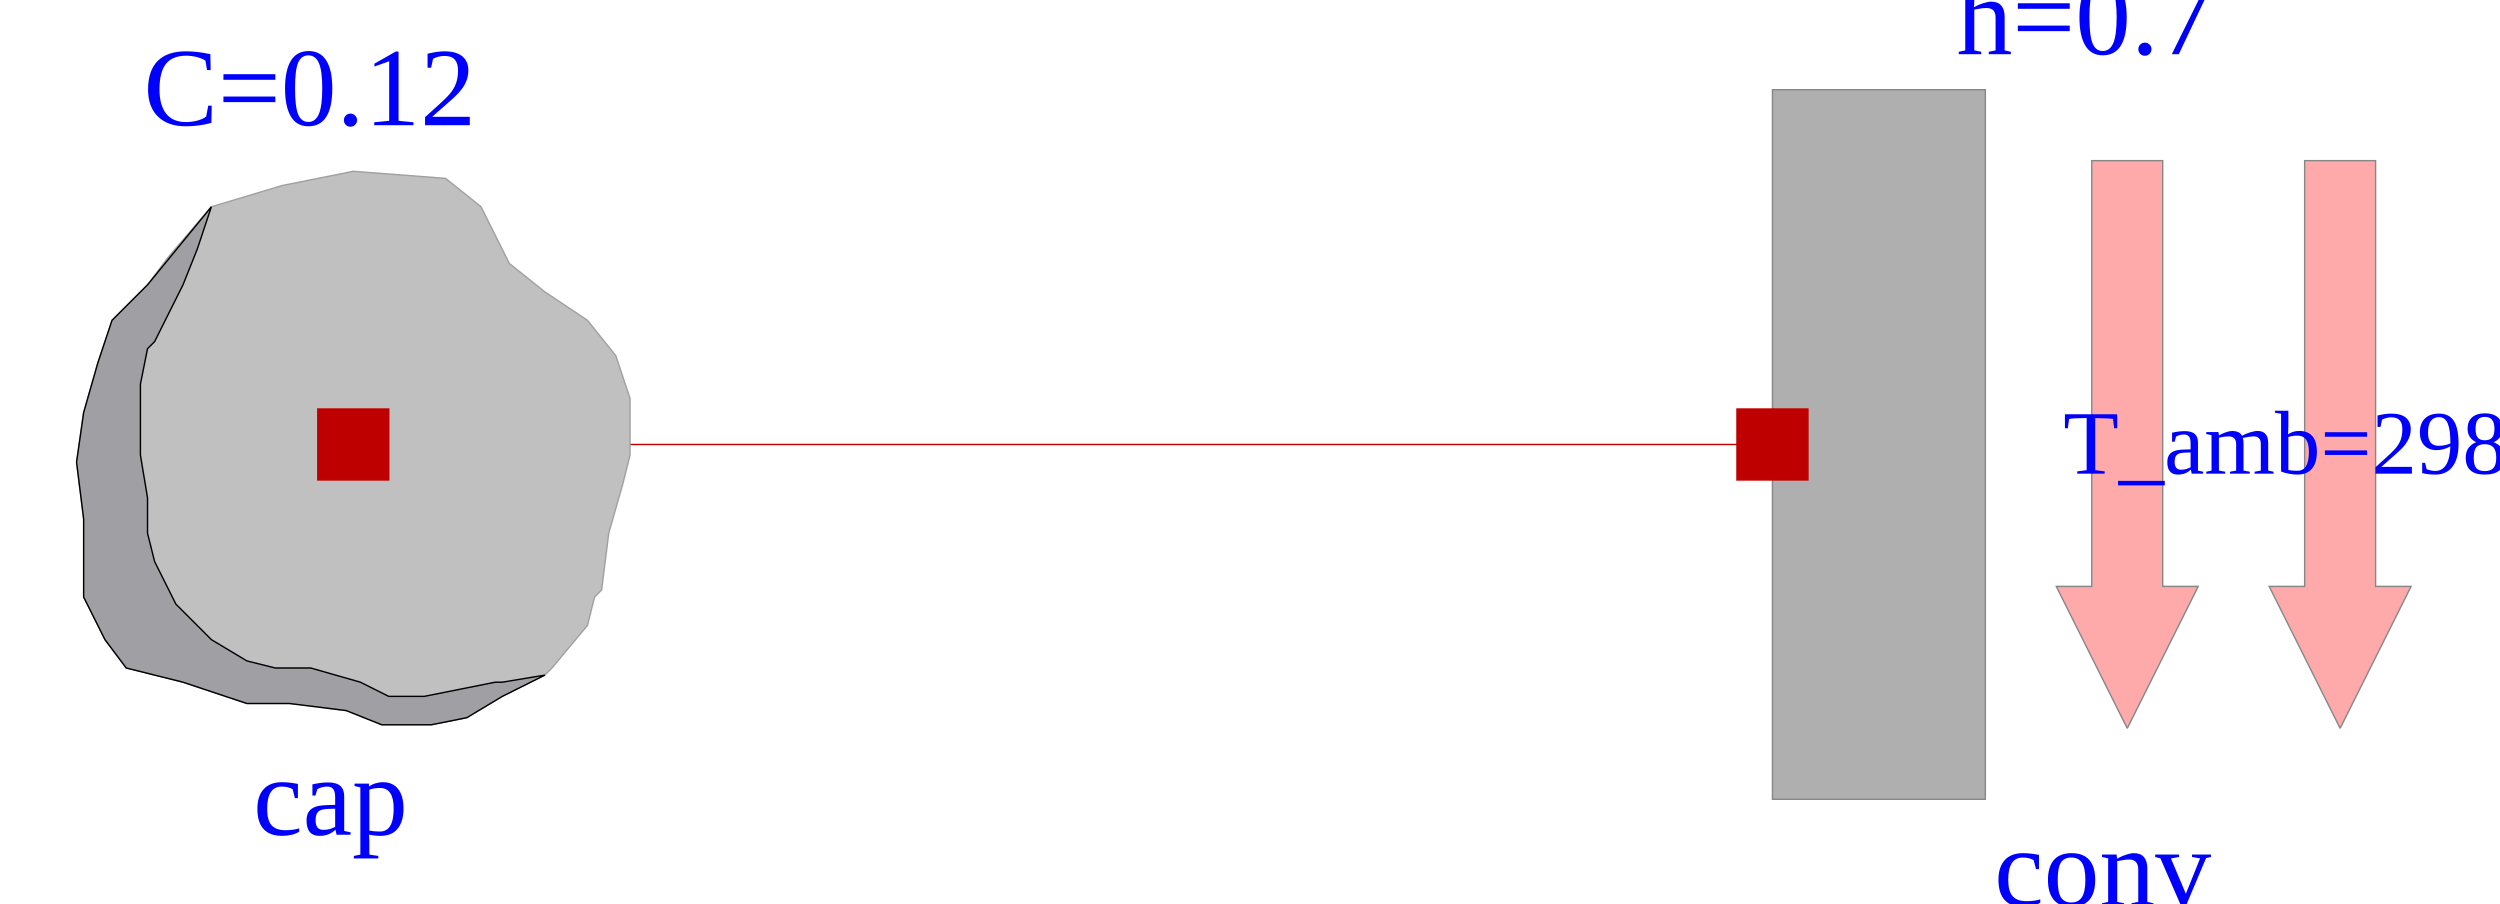
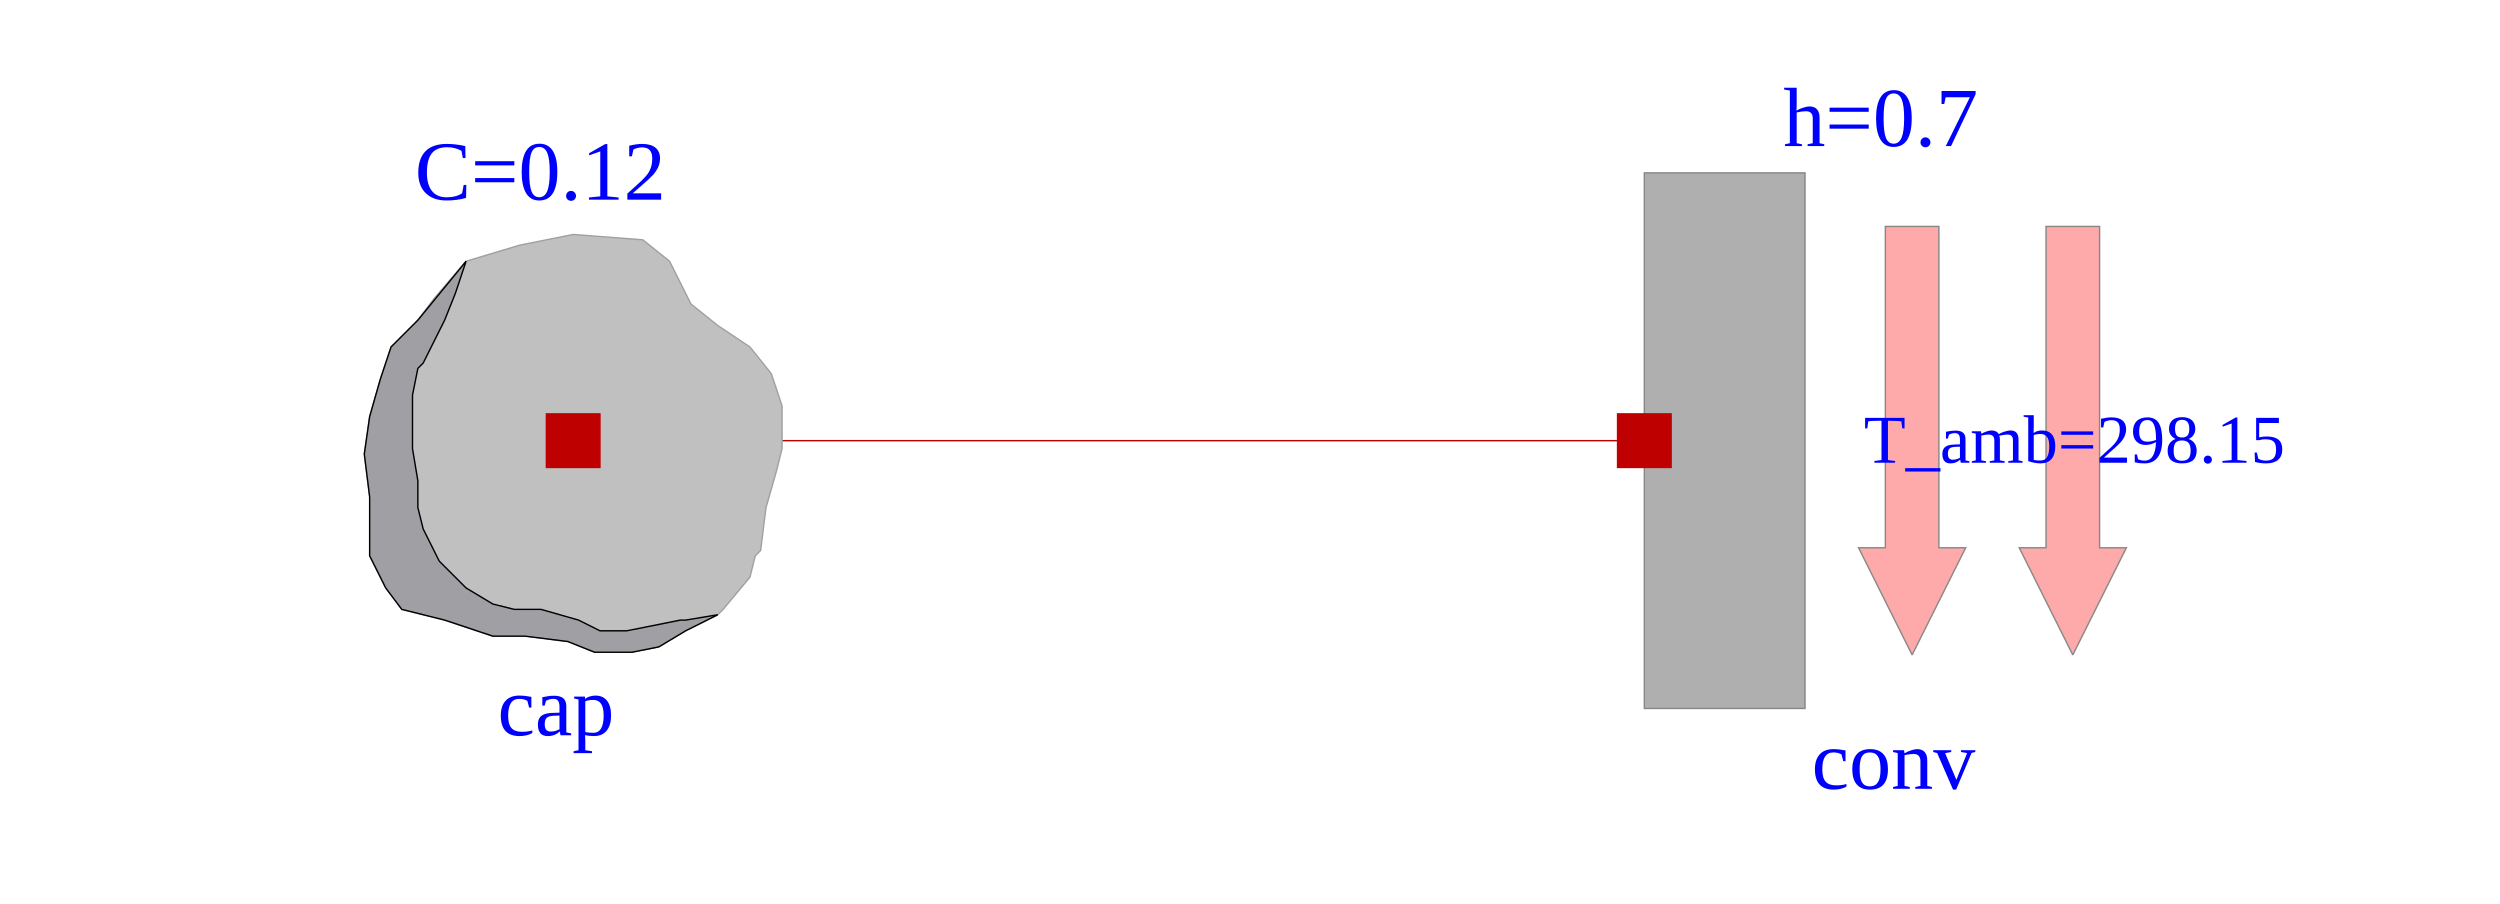
- <svg xmlns="http://www.w3.org/2000/svg" width="466.372mm" height="168.628mm" viewBox="590 215 167 49" version="1.2" baseProfile="tiny">
+ <svg xmlns="http://www.w3.org/2000/svg" width="466.372mm" height="168.628mm" viewBox="590 200 167 80" version="1.2" baseProfile="tiny">
  <defs>
</defs>
  <g fill="none" stroke="black" stroke-width="1" fill-rule="evenodd" stroke-linecap="square" stroke-linejoin="bevel">
    <g fill="none" stroke="#000000" stroke-opacity="1" stroke-width="1" stroke-linecap="square" stroke-linejoin="bevel" transform="matrix(1,0,0,1,0,0)" font-family="Ubuntu" font-size="11" font-weight="400" font-style="normal">
</g>
    <g fill="none" stroke="#000000" stroke-opacity="1" stroke-width="1" stroke-linecap="square" stroke-linejoin="bevel" transform="matrix(1,0,0,1,0,0)" font-family="Ubuntu" font-size="11" font-weight="400" font-style="normal">
</g>
    <g fill="none" stroke="#000000" stroke-opacity="1" stroke-width="1" stroke-linecap="square" stroke-linejoin="bevel" transform="matrix(1,0,0,1,0,0)" font-family="Ubuntu" font-size="11" font-weight="400" font-style="normal">
</g>
    <g fill="none" stroke="#000000" stroke-opacity="1" stroke-width="1" stroke-linecap="square" stroke-linejoin="bevel" transform="matrix(2.37,0,0,-2.37,661,239)" font-family="Ubuntu" font-size="11" font-weight="400" font-style="normal">
</g>
    <g fill="none" stroke="#bf0000" stroke-opacity="1" stroke-width="1" stroke-linecap="square" stroke-linejoin="miter" stroke-miterlimit="2" transform="matrix(2.37,0,0,-2.37,661,239)" font-family="Ubuntu" font-size="11" font-weight="400" font-style="normal">
      <path vector-effect="non-scaling-stroke" fill-rule="evenodd" d="M-20,0 L20,0" />
    </g>
    <g fill="none" stroke="#000000" stroke-opacity="1" stroke-width="1" stroke-linecap="square" stroke-linejoin="bevel" transform="matrix(2.37,0,0,-2.37,661,239)" font-family="Ubuntu" font-size="11" font-weight="400" font-style="normal">
</g>
    <g fill="none" stroke="#000000" stroke-opacity="1" stroke-width="1" stroke-linecap="square" stroke-linejoin="bevel" transform="matrix(0.237,0,0,-0.237,613.6,239)" font-family="Ubuntu" font-size="11" font-weight="400" font-style="normal">
</g>
    <g fill="none" stroke="#000000" stroke-opacity="1" stroke-width="1" stroke-linecap="square" stroke-linejoin="bevel" transform="matrix(0.237,0,0,-0.237,613.6,239)" font-family="Ubuntu" font-size="11" font-weight="400" font-style="normal">
</g>
    <g fill="none" stroke="#000000" stroke-opacity="1" stroke-width="1" stroke-linecap="square" stroke-linejoin="bevel" transform="matrix(0.237,0,0,-0.237,613.6,239)" font-family="Ubuntu" font-size="11" font-weight="400" font-style="normal">
</g>
    <g fill="#c0c0c0" fill-opacity="1" stroke="#a0a0a4" stroke-opacity="1" stroke-width="1" stroke-linecap="square" stroke-linejoin="miter" stroke-miterlimit="2" transform="matrix(0.237,0,0,-0.237,613.6,239)" font-family="Ubuntu" font-size="11" font-weight="400" font-style="normal">
      <path vector-effect="non-scaling-stroke" fill-rule="evenodd" d="M0,77 L-20,73 L-40,67 L-52,53 L-58,45 L-68,35 L-72,23 L-76,9 L-78,-5 L-76,-21 L-76,-33 L-76,-43 L-70,-55 L-64,-63 L-48,-67 L-30,-73 L-18,-73 L-2,-75 L8,-79 L22,-79 L32,-77 L42,-71 L54,-65 L56,-63 L66,-51 L68,-43 L70,-41 L72,-25 L76,-11 L78,-3 L78,13 L74,25 L66,35 L54,43 L44,51 L36,67 L26,75 L0,77" />
    </g>
    <g fill="none" stroke="#000000" stroke-opacity="1" stroke-width="1" stroke-linecap="square" stroke-linejoin="bevel" transform="matrix(0.237,0,0,-0.237,613.6,239)" font-family="Ubuntu" font-size="11" font-weight="400" font-style="normal">
</g>
    <g fill="none" stroke="#000000" stroke-opacity="1" stroke-width="1" stroke-linecap="square" stroke-linejoin="bevel" transform="matrix(0.237,0,0,-0.237,613.6,239)" font-family="Ubuntu" font-size="11" font-weight="400" font-style="normal">
</g>
    <g fill="#a0a0a4" fill-opacity="1" stroke="#000000" stroke-opacity="1" stroke-width="1" stroke-linecap="square" stroke-linejoin="miter" stroke-miterlimit="2" transform="matrix(0.237,0,0,-0.237,613.6,239)" font-family="Ubuntu" font-size="11" font-weight="400" font-style="normal">
      <path vector-effect="non-scaling-stroke" fill-rule="evenodd" d="M-58,45 L-68,35 L-72,23 L-76,9 L-78,-5 L-76,-21 L-76,-33 L-76,-43 L-70,-55 L-64,-63 L-48,-67 L-30,-73 L-18,-73 L-2,-75 L8,-79 L22,-79 L32,-77 L42,-71 L54,-65 L42,-67 L40,-67 L30,-69 L20,-71 L18,-71 L10,-71 L2,-67 L-12,-63 L-22,-63 L-30,-61 L-40,-55 L-50,-45 L-56,-33 L-58,-25 L-58,-15 L-60,-3 L-60,5 L-60,17 L-58,27 L-56,29 L-52,37 L-48,45 L-44,55 L-40,67 L-58,45" />
    </g>
    <g fill="none" stroke="#000000" stroke-opacity="1" stroke-width="1" stroke-linecap="square" stroke-linejoin="bevel" transform="matrix(0.237,0,0,-0.237,613.6,239)" font-family="Ubuntu" font-size="11" font-weight="400" font-style="normal">
</g>
    <g fill="none" stroke="#000000" stroke-opacity="1" stroke-width="1" stroke-linecap="square" stroke-linejoin="bevel" transform="matrix(0.237,0,0,-0.237,613.6,239)" font-family="Ubuntu" font-size="11" font-weight="400" font-style="normal">
</g>
    <g fill="none" stroke="#0000ff" stroke-opacity="1" stroke-width="1" stroke-linecap="square" stroke-linejoin="miter" stroke-miterlimit="2" transform="matrix(0.237,0,0,0.237,613.6,286.4)" font-family="TextAlignment.Center)" font-size="31.429" font-weight="400" font-style="normal">
      <text fill="#0000ff" fill-opacity="1" stroke="none" xml:space="preserve" x="-28.234" y="-90" font-family="TextAlignment.Center)" font-size="31.429" font-weight="400" font-style="normal">cap</text>
    </g>
    <g fill="none" stroke="#000000" stroke-opacity="1" stroke-width="1" stroke-linecap="square" stroke-linejoin="bevel" transform="matrix(0.237,0,0,-0.237,613.6,239)" font-family="Ubuntu" font-size="11" font-weight="400" font-style="normal">
</g>
    <g fill="none" stroke="#000000" stroke-opacity="1" stroke-width="1" stroke-linecap="square" stroke-linejoin="bevel" transform="matrix(0.237,0,0,-0.237,613.6,239)" font-family="Ubuntu" font-size="11" font-weight="400" font-style="normal">
</g>
    <g fill="none" stroke="#0000ff" stroke-opacity="1" stroke-width="1" stroke-linecap="square" stroke-linejoin="miter" stroke-miterlimit="2" transform="matrix(0.237,0,0,0.237,613.6,191.6)" font-family="TextAlignment.Center)" font-size="31.429" font-weight="400" font-style="normal">
      <text fill="#0000ff" fill-opacity="1" stroke="none" xml:space="preserve" x="-59.125" y="110" font-family="TextAlignment.Center)" font-size="31.429" font-weight="400" font-style="normal">C=0.12</text>
    </g>
    <g fill="none" stroke="#000000" stroke-opacity="1" stroke-width="1" stroke-linecap="square" stroke-linejoin="bevel" transform="matrix(0.237,0,0,-0.237,613.6,239)" font-family="Ubuntu" font-size="11" font-weight="400" font-style="normal">
</g>
    <g fill="none" stroke="#000000" stroke-opacity="1" stroke-width="1" stroke-linecap="square" stroke-linejoin="bevel" transform="matrix(0.0237,0,0,-0.0237,613.6,239)" font-family="Ubuntu" font-size="11" font-weight="400" font-style="normal">
</g>
    <g fill="none" stroke="#000000" stroke-opacity="1" stroke-width="1" stroke-linecap="square" stroke-linejoin="bevel" transform="matrix(0.0237,0,0,-0.0237,613.6,239)" font-family="Ubuntu" font-size="11" font-weight="400" font-style="normal">
</g>
    <g fill="none" stroke="#000000" stroke-opacity="1" stroke-width="1" stroke-linecap="square" stroke-linejoin="bevel" transform="matrix(0.0237,0,0,-0.0237,613.6,239)" font-family="Ubuntu" font-size="11" font-weight="400" font-style="normal">
</g>
    <g fill="none" stroke="#000000" stroke-opacity="1" stroke-width="1" stroke-linecap="square" stroke-linejoin="bevel" transform="matrix(0.0237,0,0,-0.0237,613.6,239)" font-family="Ubuntu" font-size="11" font-weight="400" font-style="normal">
</g>
    <g fill="none" stroke="#000000" stroke-opacity="1" stroke-width="1" stroke-linecap="square" stroke-linejoin="bevel" transform="matrix(0.0237,0,0,-0.0237,613.6,239)" font-family="Ubuntu" font-size="11" font-weight="400" font-style="normal">
</g>
    <g fill="#bf0000" fill-opacity="1" stroke="#bf0000" stroke-opacity="1" stroke-width="1" stroke-linecap="square" stroke-linejoin="miter" stroke-miterlimit="2" transform="matrix(0.0237,0,0,-0.0237,613.6,239)" font-family="Ubuntu" font-size="11" font-weight="400" font-style="normal">
      <path vector-effect="non-scaling-stroke" fill-rule="evenodd" d="M-100,-100 L100,-100 L100,100 L-100,100 L-100,-100" />
    </g>
    <g fill="none" stroke="#000000" stroke-opacity="1" stroke-width="1" stroke-linecap="square" stroke-linejoin="bevel" transform="matrix(0.0237,0,0,-0.0237,613.6,239)" font-family="Ubuntu" font-size="11" font-weight="400" font-style="normal">
</g>
    <g fill="none" stroke="#000000" stroke-opacity="1" stroke-width="1" stroke-linecap="square" stroke-linejoin="bevel" transform="matrix(1,0,0,1,589.9,262.7)" font-family="Ubuntu" font-size="11" font-weight="400" font-style="normal">
</g>
    <g fill="#000000" fill-opacity="0" stroke="#000000" stroke-opacity="0" stroke-width="1" stroke-linecap="square" stroke-linejoin="bevel" transform="matrix(1,0,0,1,589.9,262.7)" font-family="Ubuntu" font-size="11" font-weight="400" font-style="normal">
      <path vector-effect="non-scaling-stroke" fill-rule="evenodd" d="M-3,-3 L3,-3 L3,3 L-3,3 L-3,-3" />
    </g>
    <g fill="none" stroke="#000000" stroke-opacity="1" stroke-width="1" stroke-linecap="square" stroke-linejoin="bevel" transform="matrix(1,0,0,1,589.9,262.7)" font-family="Ubuntu" font-size="11" font-weight="400" font-style="normal">
</g>
    <g fill="none" stroke="#000000" stroke-opacity="1" stroke-width="1" stroke-linecap="square" stroke-linejoin="bevel" transform="matrix(1,0,0,1,589.9,215.3)" font-family="Ubuntu" font-size="11" font-weight="400" font-style="normal">
</g>
    <g fill="#000000" fill-opacity="0" stroke="#000000" stroke-opacity="0" stroke-width="1" stroke-linecap="square" stroke-linejoin="bevel" transform="matrix(1,0,0,1,589.9,215.3)" font-family="Ubuntu" font-size="11" font-weight="400" font-style="normal">
      <path vector-effect="non-scaling-stroke" fill-rule="evenodd" d="M-3,-3 L3,-3 L3,3 L-3,3 L-3,-3" />
    </g>
    <g fill="none" stroke="#000000" stroke-opacity="1" stroke-width="1" stroke-linecap="square" stroke-linejoin="bevel" transform="matrix(1,0,0,1,589.9,215.3)" font-family="Ubuntu" font-size="11" font-weight="400" font-style="normal">
</g>
    <g fill="none" stroke="#000000" stroke-opacity="1" stroke-width="1" stroke-linecap="square" stroke-linejoin="bevel" transform="matrix(1,0,0,1,637.3,215.3)" font-family="Ubuntu" font-size="11" font-weight="400" font-style="normal">
</g>
    <g fill="#000000" fill-opacity="0" stroke="#000000" stroke-opacity="0" stroke-width="1" stroke-linecap="square" stroke-linejoin="bevel" transform="matrix(1,0,0,1,637.3,215.3)" font-family="Ubuntu" font-size="11" font-weight="400" font-style="normal">
      <path vector-effect="non-scaling-stroke" fill-rule="evenodd" d="M-3,-3 L3,-3 L3,3 L-3,3 L-3,-3" />
    </g>
    <g fill="none" stroke="#000000" stroke-opacity="1" stroke-width="1" stroke-linecap="square" stroke-linejoin="bevel" transform="matrix(1,0,0,1,637.3,215.3)" font-family="Ubuntu" font-size="11" font-weight="400" font-style="normal">
</g>
    <g fill="none" stroke="#000000" stroke-opacity="1" stroke-width="1" stroke-linecap="square" stroke-linejoin="bevel" transform="matrix(1,0,0,1,637.3,262.7)" font-family="Ubuntu" font-size="11" font-weight="400" font-style="normal">
</g>
    <g fill="#000000" fill-opacity="0" stroke="#000000" stroke-opacity="0" stroke-width="1" stroke-linecap="square" stroke-linejoin="bevel" transform="matrix(1,0,0,1,637.3,262.7)" font-family="Ubuntu" font-size="11" font-weight="400" font-style="normal">
      <path vector-effect="non-scaling-stroke" fill-rule="evenodd" d="M-3,-3 L3,-3 L3,3 L-3,3 L-3,-3" />
    </g>
    <g fill="none" stroke="#000000" stroke-opacity="1" stroke-width="1" stroke-linecap="square" stroke-linejoin="bevel" transform="matrix(1,0,0,1,637.3,262.7)" font-family="Ubuntu" font-size="11" font-weight="400" font-style="normal">
</g>
    <g fill="none" stroke="#000000" stroke-opacity="1" stroke-width="1" stroke-linecap="square" stroke-linejoin="bevel" transform="matrix(0.237,0,0,-0.237,732.1,239)" font-family="Ubuntu" font-size="11" font-weight="400" font-style="normal">
</g>
    <g fill="none" stroke="#000000" stroke-opacity="1" stroke-width="1" stroke-linecap="square" stroke-linejoin="bevel" transform="matrix(0.237,0,0,-0.237,732.1,239)" font-family="Ubuntu" font-size="11" font-weight="400" font-style="normal">
</g>
    <g fill="none" stroke="#000000" stroke-opacity="1" stroke-width="1" stroke-linecap="square" stroke-linejoin="bevel" transform="matrix(0.237,0,0,-0.237,732.1,239)" font-family="Ubuntu" font-size="11" font-weight="400" font-style="normal">
</g>
    <g fill="#afafaf" fill-opacity="1" stroke="#878787" stroke-opacity="1" stroke-width="1" stroke-linecap="square" stroke-linejoin="miter" stroke-miterlimit="2" transform="matrix(0.237,0,0,-0.237,732.1,239)" font-family="Ubuntu" font-size="11" font-weight="400" font-style="normal">
      <path vector-effect="non-scaling-stroke" fill-rule="evenodd" d="M-100,-100 L-40,-100 L-40,100 L-100,100 L-100,-100" />
    </g>
    <g fill="none" stroke="#000000" stroke-opacity="1" stroke-width="1" stroke-linecap="square" stroke-linejoin="bevel" transform="matrix(0.237,0,0,-0.237,732.1,239)" font-family="Ubuntu" font-size="11" font-weight="400" font-style="normal">
</g>
    <g fill="none" stroke="#000000" stroke-opacity="1" stroke-width="1" stroke-linecap="square" stroke-linejoin="bevel" transform="matrix(0.237,0,0,-0.237,732.1,239)" font-family="Ubuntu" font-size="11" font-weight="400" font-style="normal">
</g>
    <g fill="#ffaaaa" fill-opacity="1" stroke="#878787" stroke-opacity="1" stroke-width="1" stroke-linecap="square" stroke-linejoin="miter" stroke-miterlimit="2" transform="matrix(0.237,0,0,-0.237,732.1,239)" font-family="Ubuntu" font-size="11" font-weight="400" font-style="normal">
      <path vector-effect="non-scaling-stroke" fill-rule="evenodd" d="M-10,80 L-10,-40 L-20,-40 L0,-80 L20,-40 L10,-40 L10,80 L-10,80" />
    </g>
    <g fill="none" stroke="#000000" stroke-opacity="1" stroke-width="1" stroke-linecap="square" stroke-linejoin="bevel" transform="matrix(0.237,0,0,-0.237,732.1,239)" font-family="Ubuntu" font-size="11" font-weight="400" font-style="normal">
</g>
    <g fill="none" stroke="#000000" stroke-opacity="1" stroke-width="1" stroke-linecap="square" stroke-linejoin="bevel" transform="matrix(0.237,0,0,-0.237,732.1,239)" font-family="Ubuntu" font-size="11" font-weight="400" font-style="normal">
</g>
    <g fill="#ffaaaa" fill-opacity="1" stroke="#878787" stroke-opacity="1" stroke-width="1" stroke-linecap="square" stroke-linejoin="miter" stroke-miterlimit="2" transform="matrix(0.237,0,0,-0.237,732.1,239)" font-family="Ubuntu" font-size="11" font-weight="400" font-style="normal">
      <path vector-effect="non-scaling-stroke" fill-rule="evenodd" d="M50,80 L50,-40 L40,-40 L60,-80 L80,-40 L70,-40 L70,80 L50,80" />
    </g>
    <g fill="none" stroke="#000000" stroke-opacity="1" stroke-width="1" stroke-linecap="square" stroke-linejoin="bevel" transform="matrix(0.237,0,0,-0.237,732.1,239)" font-family="Ubuntu" font-size="11" font-weight="400" font-style="normal">
</g>
    <g fill="none" stroke="#000000" stroke-opacity="1" stroke-width="1" stroke-linecap="square" stroke-linejoin="bevel" transform="matrix(0.237,0,0,-0.237,732.1,239)" font-family="Ubuntu" font-size="11" font-weight="400" font-style="normal">
</g>
    <g fill="none" stroke="#0000ff" stroke-opacity="1" stroke-width="1" stroke-linecap="square" stroke-linejoin="miter" stroke-miterlimit="2" transform="matrix(0.237,0,0,0.237,732.1,239)" font-family="TextAlignment.Center)" font-size="25.581" font-weight="400" font-style="normal">
      <text fill="#0000ff" fill-opacity="1" stroke="none" xml:space="preserve" x="-18.031" y="8.234" font-family="TextAlignment.Center)" font-size="25.581" font-weight="400" font-style="normal">T_amb=298.15</text>
    </g>
    <g fill="none" stroke="#000000" stroke-opacity="1" stroke-width="1" stroke-linecap="square" stroke-linejoin="bevel" transform="matrix(0.237,0,0,-0.237,732.1,239)" font-family="Ubuntu" font-size="11" font-weight="400" font-style="normal">
</g>
    <g fill="none" stroke="#000000" stroke-opacity="1" stroke-width="1" stroke-linecap="square" stroke-linejoin="bevel" transform="matrix(0.237,0,0,-0.237,732.1,239)" font-family="Ubuntu" font-size="11" font-weight="400" font-style="normal">
</g>
    <g fill="none" stroke="#0000ff" stroke-opacity="1" stroke-width="1" stroke-linecap="square" stroke-linejoin="miter" stroke-miterlimit="2" transform="matrix(0.237,0,0,0.237,732.1,295.88)" font-family="TextAlignment.Center)" font-size="31.429" font-weight="400" font-style="normal">
      <text fill="#0000ff" fill-opacity="1" stroke="none" xml:space="preserve" x="-37.5" y="-110" font-family="TextAlignment.Center)" font-size="31.429" font-weight="400" font-style="normal">conv</text>
    </g>
    <g fill="none" stroke="#000000" stroke-opacity="1" stroke-width="1" stroke-linecap="square" stroke-linejoin="bevel" transform="matrix(0.237,0,0,-0.237,732.1,239)" font-family="Ubuntu" font-size="11" font-weight="400" font-style="normal">
</g>
    <g fill="none" stroke="#000000" stroke-opacity="1" stroke-width="1" stroke-linecap="square" stroke-linejoin="bevel" transform="matrix(0.237,0,0,-0.237,732.1,239)" font-family="Ubuntu" font-size="11" font-weight="400" font-style="normal">
</g>
    <g fill="none" stroke="#0000ff" stroke-opacity="1" stroke-width="1" stroke-linecap="square" stroke-linejoin="miter" stroke-miterlimit="2" transform="matrix(0.237,0,0,0.237,732.1,182.12)" font-family="TextAlignment.Center)" font-size="31.429" font-weight="400" font-style="normal">
      <text fill="#0000ff" fill-opacity="1" stroke="none" xml:space="preserve" x="-48.109" y="130" font-family="TextAlignment.Center)" font-size="31.429" font-weight="400" font-style="normal">h=0.7</text>
    </g>
    <g fill="none" stroke="#000000" stroke-opacity="1" stroke-width="1" stroke-linecap="square" stroke-linejoin="bevel" transform="matrix(0.237,0,0,-0.237,732.1,239)" font-family="Ubuntu" font-size="11" font-weight="400" font-style="normal">
</g>
    <g fill="none" stroke="#000000" stroke-opacity="1" stroke-width="1" stroke-linecap="square" stroke-linejoin="bevel" transform="matrix(0.0237,0,0,-0.0237,708.4,239)" font-family="Ubuntu" font-size="11" font-weight="400" font-style="normal">
</g>
    <g fill="none" stroke="#000000" stroke-opacity="1" stroke-width="1" stroke-linecap="square" stroke-linejoin="bevel" transform="matrix(0.0237,0,0,-0.0237,708.4,239)" font-family="Ubuntu" font-size="11" font-weight="400" font-style="normal">
</g>
    <g fill="none" stroke="#000000" stroke-opacity="1" stroke-width="1" stroke-linecap="square" stroke-linejoin="bevel" transform="matrix(0.0237,0,0,-0.0237,708.4,239)" font-family="Ubuntu" font-size="11" font-weight="400" font-style="normal">
</g>
    <g fill="none" stroke="#000000" stroke-opacity="1" stroke-width="1" stroke-linecap="square" stroke-linejoin="bevel" transform="matrix(0.0237,0,0,-0.0237,708.4,239)" font-family="Ubuntu" font-size="11" font-weight="400" font-style="normal">
</g>
    <g fill="none" stroke="#000000" stroke-opacity="1" stroke-width="1" stroke-linecap="square" stroke-linejoin="bevel" transform="matrix(0.0237,0,0,-0.0237,708.4,239)" font-family="Ubuntu" font-size="11" font-weight="400" font-style="normal">
</g>
    <g fill="#bf0000" fill-opacity="1" stroke="#bf0000" stroke-opacity="1" stroke-width="1" stroke-linecap="square" stroke-linejoin="miter" stroke-miterlimit="2" transform="matrix(0.0237,0,0,-0.0237,708.4,239)" font-family="Ubuntu" font-size="11" font-weight="400" font-style="normal">
      <path vector-effect="non-scaling-stroke" fill-rule="evenodd" d="M-100,-100 L100,-100 L100,100 L-100,100 L-100,-100" />
    </g>
    <g fill="none" stroke="#000000" stroke-opacity="1" stroke-width="1" stroke-linecap="square" stroke-linejoin="bevel" transform="matrix(0.0237,0,0,-0.0237,708.4,239)" font-family="Ubuntu" font-size="11" font-weight="400" font-style="normal">
</g>
    <g fill="none" stroke="#000000" stroke-opacity="1" stroke-width="1" stroke-linecap="square" stroke-linejoin="bevel" transform="matrix(1,0,0,1,708.4,262.7)" font-family="Ubuntu" font-size="11" font-weight="400" font-style="normal">
</g>
    <g fill="#000000" fill-opacity="0" stroke="#000000" stroke-opacity="0" stroke-width="1" stroke-linecap="square" stroke-linejoin="bevel" transform="matrix(1,0,0,1,708.4,262.7)" font-family="Ubuntu" font-size="11" font-weight="400" font-style="normal">
      <path vector-effect="non-scaling-stroke" fill-rule="evenodd" d="M-3,-3 L3,-3 L3,3 L-3,3 L-3,-3" />
    </g>
    <g fill="none" stroke="#000000" stroke-opacity="1" stroke-width="1" stroke-linecap="square" stroke-linejoin="bevel" transform="matrix(1,0,0,1,708.4,262.7)" font-family="Ubuntu" font-size="11" font-weight="400" font-style="normal">
</g>
    <g fill="none" stroke="#000000" stroke-opacity="1" stroke-width="1" stroke-linecap="square" stroke-linejoin="bevel" transform="matrix(1,0,0,1,708.4,215.3)" font-family="Ubuntu" font-size="11" font-weight="400" font-style="normal">
</g>
    <g fill="#000000" fill-opacity="0" stroke="#000000" stroke-opacity="0" stroke-width="1" stroke-linecap="square" stroke-linejoin="bevel" transform="matrix(1,0,0,1,708.4,215.3)" font-family="Ubuntu" font-size="11" font-weight="400" font-style="normal">
      <path vector-effect="non-scaling-stroke" fill-rule="evenodd" d="M-3,-3 L3,-3 L3,3 L-3,3 L-3,-3" />
    </g>
    <g fill="none" stroke="#000000" stroke-opacity="1" stroke-width="1" stroke-linecap="square" stroke-linejoin="bevel" transform="matrix(1,0,0,1,708.4,215.3)" font-family="Ubuntu" font-size="11" font-weight="400" font-style="normal">
</g>
    <g fill="none" stroke="#000000" stroke-opacity="1" stroke-width="1" stroke-linecap="square" stroke-linejoin="bevel" transform="matrix(1,0,0,1,755.8,215.3)" font-family="Ubuntu" font-size="11" font-weight="400" font-style="normal">
</g>
    <g fill="#000000" fill-opacity="0" stroke="#000000" stroke-opacity="0" stroke-width="1" stroke-linecap="square" stroke-linejoin="bevel" transform="matrix(1,0,0,1,755.8,215.3)" font-family="Ubuntu" font-size="11" font-weight="400" font-style="normal">
      <path vector-effect="non-scaling-stroke" fill-rule="evenodd" d="M-3,-3 L3,-3 L3,3 L-3,3 L-3,-3" />
    </g>
    <g fill="none" stroke="#000000" stroke-opacity="1" stroke-width="1" stroke-linecap="square" stroke-linejoin="bevel" transform="matrix(1,0,0,1,755.8,215.3)" font-family="Ubuntu" font-size="11" font-weight="400" font-style="normal">
</g>
    <g fill="none" stroke="#000000" stroke-opacity="1" stroke-width="1" stroke-linecap="square" stroke-linejoin="bevel" transform="matrix(1,0,0,1,755.8,262.7)" font-family="Ubuntu" font-size="11" font-weight="400" font-style="normal">
</g>
    <g fill="#000000" fill-opacity="0" stroke="#000000" stroke-opacity="0" stroke-width="1" stroke-linecap="square" stroke-linejoin="bevel" transform="matrix(1,0,0,1,755.8,262.7)" font-family="Ubuntu" font-size="11" font-weight="400" font-style="normal">
      <path vector-effect="non-scaling-stroke" fill-rule="evenodd" d="M-3,-3 L3,-3 L3,3 L-3,3 L-3,-3" />
    </g>
    <g fill="none" stroke="#000000" stroke-opacity="1" stroke-width="1" stroke-linecap="square" stroke-linejoin="bevel" transform="matrix(1,0,0,1,755.8,262.7)" font-family="Ubuntu" font-size="11" font-weight="400" font-style="normal">
</g>
    <g fill="none" stroke="#000000" stroke-opacity="1" stroke-width="1" stroke-linecap="square" stroke-linejoin="bevel" transform="matrix(2.37,0,0,-2.37,661,239)" font-family="Ubuntu" font-size="11" font-weight="400" font-style="normal">
</g>
    <g fill="none" stroke="#000000" stroke-opacity="0" stroke-dasharray="1,2" stroke-dashoffset="0" stroke-width="1" stroke-linecap="square" stroke-linejoin="bevel" transform="matrix(2.37,0,0,-2.37,661,239)" font-family="Ubuntu" font-size="11" font-weight="400" font-style="normal">
</g>
    <g fill="none" stroke="#000000" stroke-opacity="1" stroke-width="1" stroke-linecap="square" stroke-linejoin="bevel" transform="matrix(2.37,0,0,-2.37,661,239)" font-family="Ubuntu" font-size="11" font-weight="400" font-style="normal">
</g>
    <g fill="none" stroke="#000000" stroke-opacity="1" stroke-width="1" stroke-linecap="square" stroke-linejoin="bevel" transform="matrix(2.37,0,0,-2.37,661,239)" font-family="Ubuntu" font-size="11" font-weight="400" font-style="normal">
</g>
    <g fill="none" stroke="#000000" stroke-opacity="0" stroke-dasharray="1,2" stroke-dashoffset="0" stroke-width="1" stroke-linecap="square" stroke-linejoin="bevel" transform="matrix(2.37,0,0,-2.37,661,239)" font-family="Ubuntu" font-size="11" font-weight="400" font-style="normal">
</g>
    <g fill="none" stroke="#000000" stroke-opacity="1" stroke-width="1" stroke-linecap="square" stroke-linejoin="bevel" transform="matrix(2.37,0,0,-2.37,661,239)" font-family="Ubuntu" font-size="11" font-weight="400" font-style="normal">
</g>
    <g fill="none" stroke="#000000" stroke-opacity="1" stroke-width="1" stroke-linecap="square" stroke-linejoin="bevel" transform="matrix(2.37,0,0,-2.37,661,239)" font-family="Ubuntu" font-size="11" font-weight="400" font-style="normal">
</g>
    <g fill="none" stroke="#000000" stroke-opacity="0" stroke-dasharray="1,2" stroke-dashoffset="0" stroke-width="1" stroke-linecap="square" stroke-linejoin="bevel" transform="matrix(2.37,0,0,-2.37,661,239)" font-family="Ubuntu" font-size="11" font-weight="400" font-style="normal">
</g>
    <g fill="none" stroke="#000000" stroke-opacity="1" stroke-width="1" stroke-linecap="square" stroke-linejoin="bevel" transform="matrix(2.37,0,0,-2.37,661,239)" font-family="Ubuntu" font-size="11" font-weight="400" font-style="normal">
</g>
    <g fill="none" stroke="#000000" stroke-opacity="1" stroke-width="1" stroke-linecap="square" stroke-linejoin="bevel" transform="matrix(2.37,0,0,-2.37,661,239)" font-family="Ubuntu" font-size="11" font-weight="400" font-style="normal">
</g>
    <g fill="none" stroke="#000000" stroke-opacity="0" stroke-dasharray="1,2" stroke-dashoffset="0" stroke-width="1" stroke-linecap="square" stroke-linejoin="bevel" transform="matrix(2.37,0,0,-2.37,661,239)" font-family="Ubuntu" font-size="11" font-weight="400" font-style="normal">
</g>
    <g fill="none" stroke="#000000" stroke-opacity="1" stroke-width="1" stroke-linecap="square" stroke-linejoin="bevel" transform="matrix(2.37,0,0,-2.37,661,239)" font-family="Ubuntu" font-size="11" font-weight="400" font-style="normal">
</g>
    <g fill="none" stroke="#000000" stroke-opacity="1" stroke-width="1" stroke-linecap="square" stroke-linejoin="bevel" transform="matrix(2.37,0,0,-2.37,661,239)" font-family="Ubuntu" font-size="11" font-weight="400" font-style="normal">
</g>
    <g fill="none" stroke="#000000" stroke-opacity="0" stroke-dasharray="1,2" stroke-dashoffset="0" stroke-width="1" stroke-linecap="square" stroke-linejoin="bevel" transform="matrix(2.37,0,0,-2.37,661,239)" font-family="Ubuntu" font-size="11" font-weight="400" font-style="normal">
</g>
    <g fill="none" stroke="#000000" stroke-opacity="1" stroke-width="1" stroke-linecap="square" stroke-linejoin="bevel" transform="matrix(2.37,0,0,-2.37,661,239)" font-family="Ubuntu" font-size="11" font-weight="400" font-style="normal">
</g>
    <g fill="none" stroke="#000000" stroke-opacity="1" stroke-width="1" stroke-linecap="square" stroke-linejoin="bevel" transform="matrix(2.37,0,0,-2.37,661,239)" font-family="Ubuntu" font-size="11" font-weight="400" font-style="normal">
</g>
    <g fill="none" stroke="#000000" stroke-opacity="0" stroke-dasharray="1,2" stroke-dashoffset="0" stroke-width="1" stroke-linecap="square" stroke-linejoin="bevel" transform="matrix(2.37,0,0,-2.37,661,239)" font-family="Ubuntu" font-size="11" font-weight="400" font-style="normal">
</g>
    <g fill="none" stroke="#000000" stroke-opacity="1" stroke-width="1" stroke-linecap="square" stroke-linejoin="bevel" transform="matrix(2.37,0,0,-2.37,661,239)" font-family="Ubuntu" font-size="11" font-weight="400" font-style="normal">
</g>
    <g fill="none" stroke="#000000" stroke-opacity="1" stroke-width="1" stroke-linecap="square" stroke-linejoin="bevel" transform="matrix(1,0,0,1,0,0)" font-family="Ubuntu" font-size="11" font-weight="400" font-style="normal">
</g>
  </g>
</svg>
